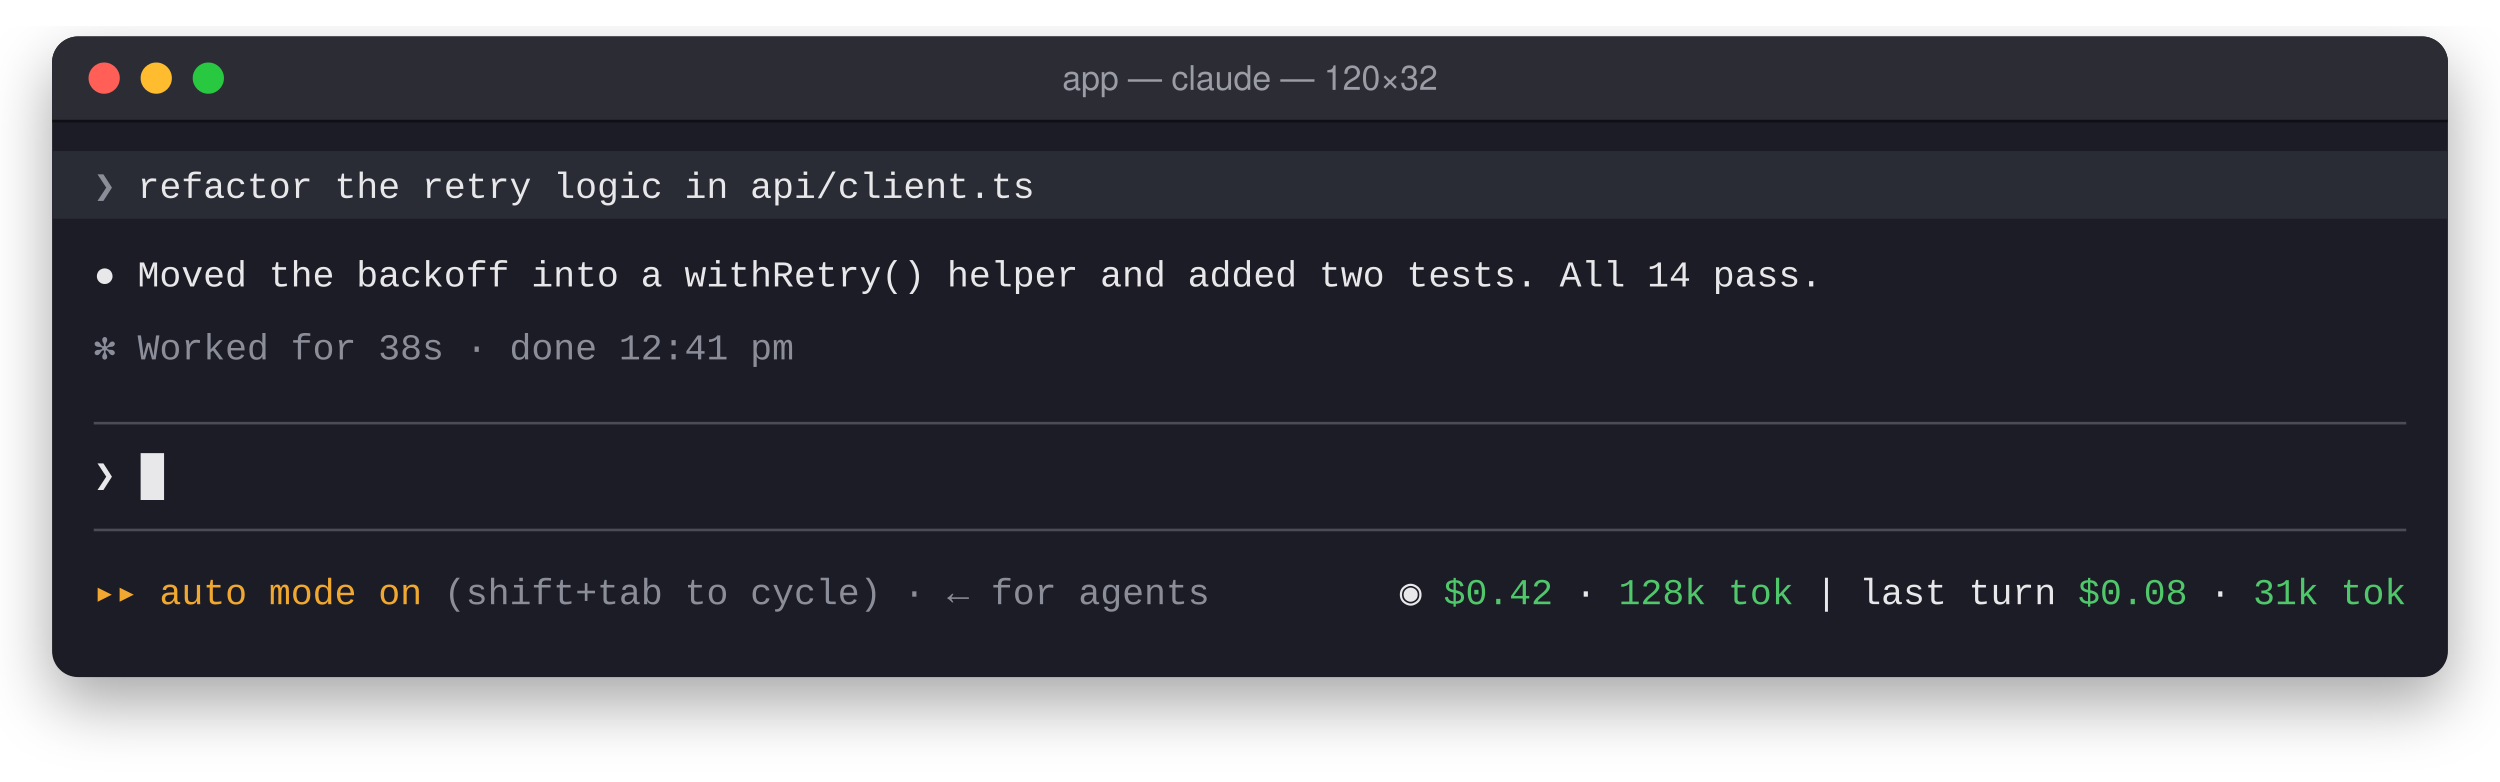
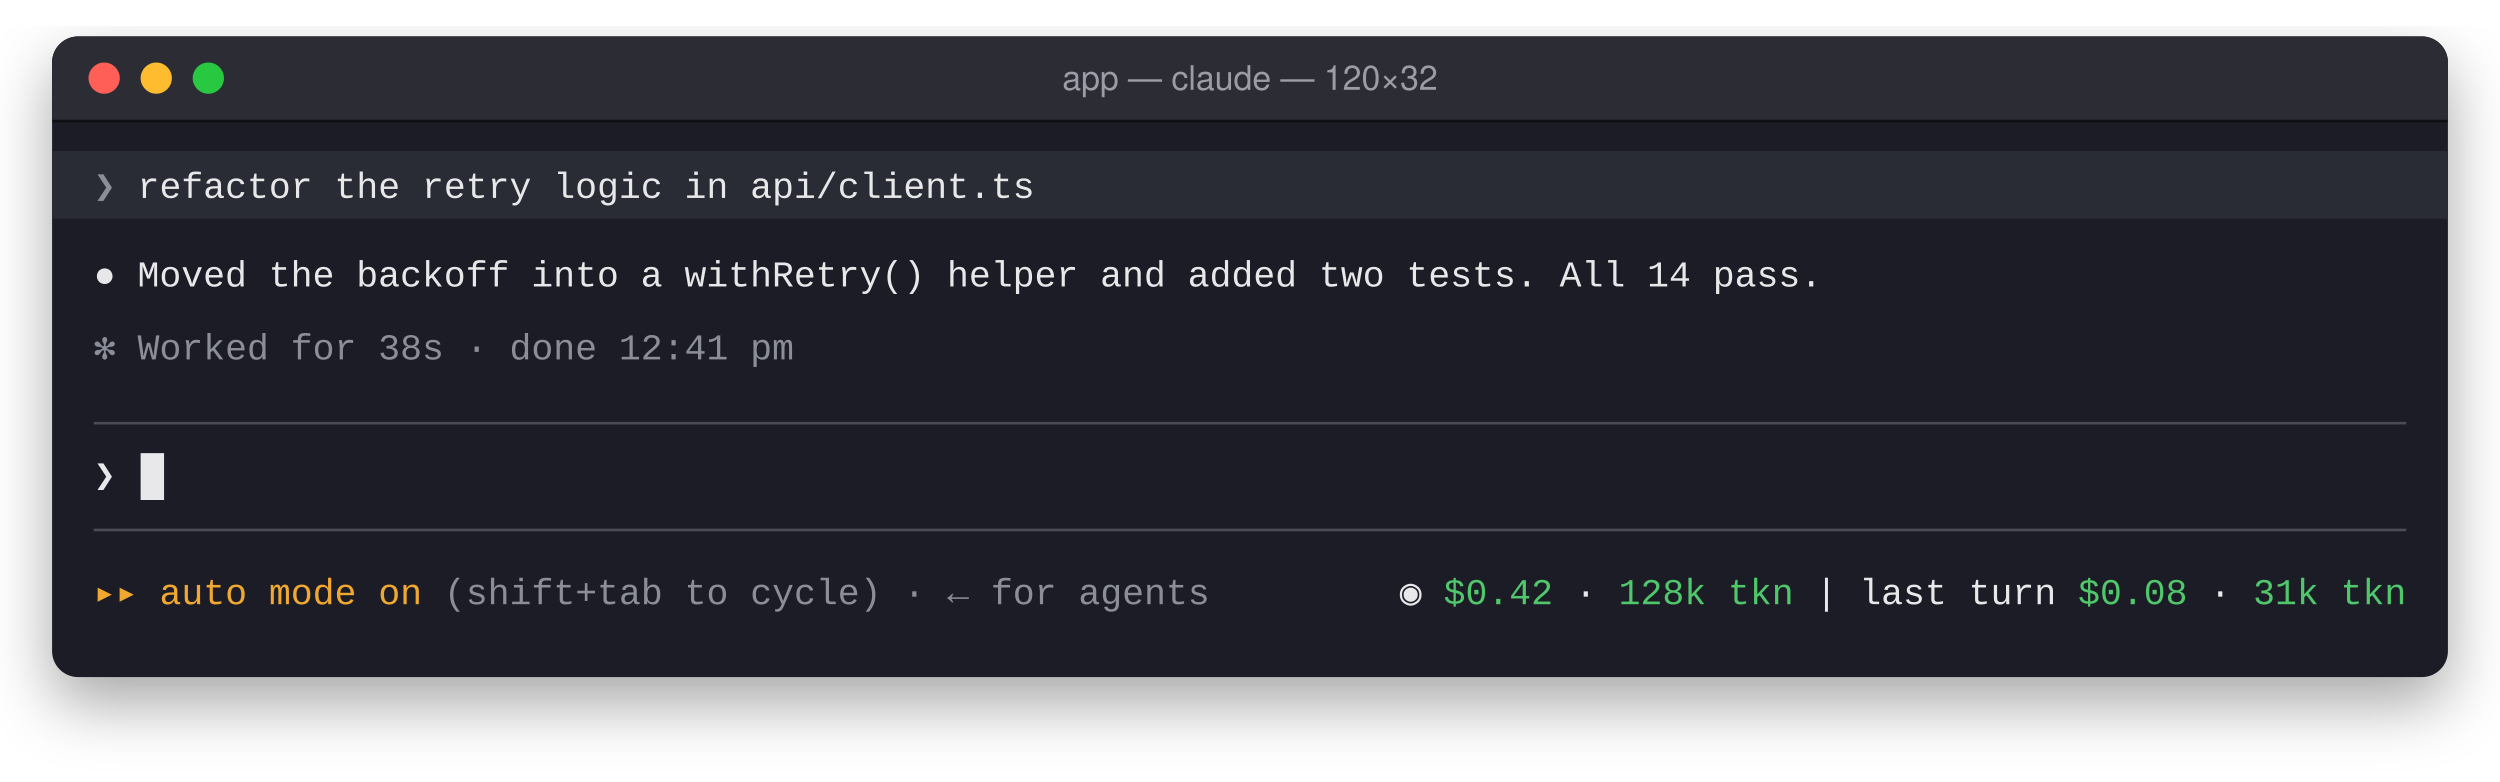
- <svg xmlns="http://www.w3.org/2000/svg" width="960" height="300" viewBox="0 0 960 300" role="img" aria-label="Claude Code in a macOS terminal, with Cost Info under the prompt: ◉ $0.42 · 128k tok | last turn $0.08 · 31k tok">
+ <svg xmlns="http://www.w3.org/2000/svg" width="960" height="300" viewBox="0 0 960 300" role="img" aria-label="Claude Code in a macOS terminal, with Cost Info under the prompt: ◉ $0.42 · 128k tkn | last turn $0.08 · 31k tkn">
  <defs>
    <filter id="shadow" x="-5%" y="-10%" width="110%" height="135%">
      <feDropShadow dx="0" dy="10" stdDeviation="12" flood-color="#000" flood-opacity="0.35" />
    </filter>
    <clipPath id="window">
      <rect x="20" y="14" width="920" height="246" rx="10" />
    </clipPath>
  </defs>
  <rect x="20" y="14" width="920" height="246" rx="10" fill="#1d1e25" filter="url(#shadow)" />
  <g clip-path="url(#window)" font-family="'SF Mono', SFMono-Regular, Menlo, Monaco, Consolas, 'Liberation Mono', monospace" font-size="14">
    <rect x="20" y="14" width="920" height="32" fill="#2b2c34" />
    <line x1="20" y1="46.5" x2="940" y2="46.5" stroke="#000" stroke-opacity="0.45" />
    <circle cx="40" cy="30" r="6" fill="#ff5f57" />
    <circle cx="60" cy="30" r="6" fill="#febc2e" />
    <circle cx="80" cy="30" r="6" fill="#28c840" />
    <text x="480" y="34.5" text-anchor="middle" font-family="-apple-system, BlinkMacSystemFont, 'Segoe UI', Helvetica, Arial, sans-serif" font-size="13" fill="#9a9ca6">app — claude — 120×32</text>
    <rect x="20" y="58" width="920" height="26" fill="#2a2c35" />
    <text x="36" y="76" fill="#e8e8ea">
      <tspan fill="#8b8e98">❯</tspan> refactor the retry logic in api/client.ts</text>
    <text x="36" y="110" fill="#e8e8ea">● Moved the backoff into a withRetry() helper and added two tests. All 14 pass.</text>
    <text x="36" y="138" fill="#8b8e98">✻ Worked for 38s · done 12:41 pm</text>
    <line x1="36" y1="162.5" x2="924" y2="162.5" stroke="#4a4c57" />
    <text x="36" y="187" fill="#e8e8ea">❯</text>
    <rect x="54" y="174" width="9" height="18" fill="#e8e8ea" />
    <line x1="36" y1="203.5" x2="924" y2="203.5" stroke="#4a4c57" />
    <text x="36" y="232" fill="#8b8e98">
      <tspan fill="#f0a830">▸▸ auto mode on</tspan> (shift+tab to cycle) · ← for agents</text>
-     <text x="924" y="232" text-anchor="end" fill="#e8e8ea">◉ <tspan fill="#4fc76a">$0.42</tspan> · <tspan fill="#4fc76a">128k tok</tspan> | last turn <tspan fill="#4fc76a">$0.08</tspan> · <tspan fill="#4fc76a">31k tok</tspan>
+     <text x="924" y="232" text-anchor="end" fill="#e8e8ea">◉ <tspan fill="#4fc76a">$0.42</tspan> · <tspan fill="#4fc76a">128k tkn</tspan> | last turn <tspan fill="#4fc76a">$0.08</tspan> · <tspan fill="#4fc76a">31k tkn</tspan>
    </text>
  </g>
</svg>
